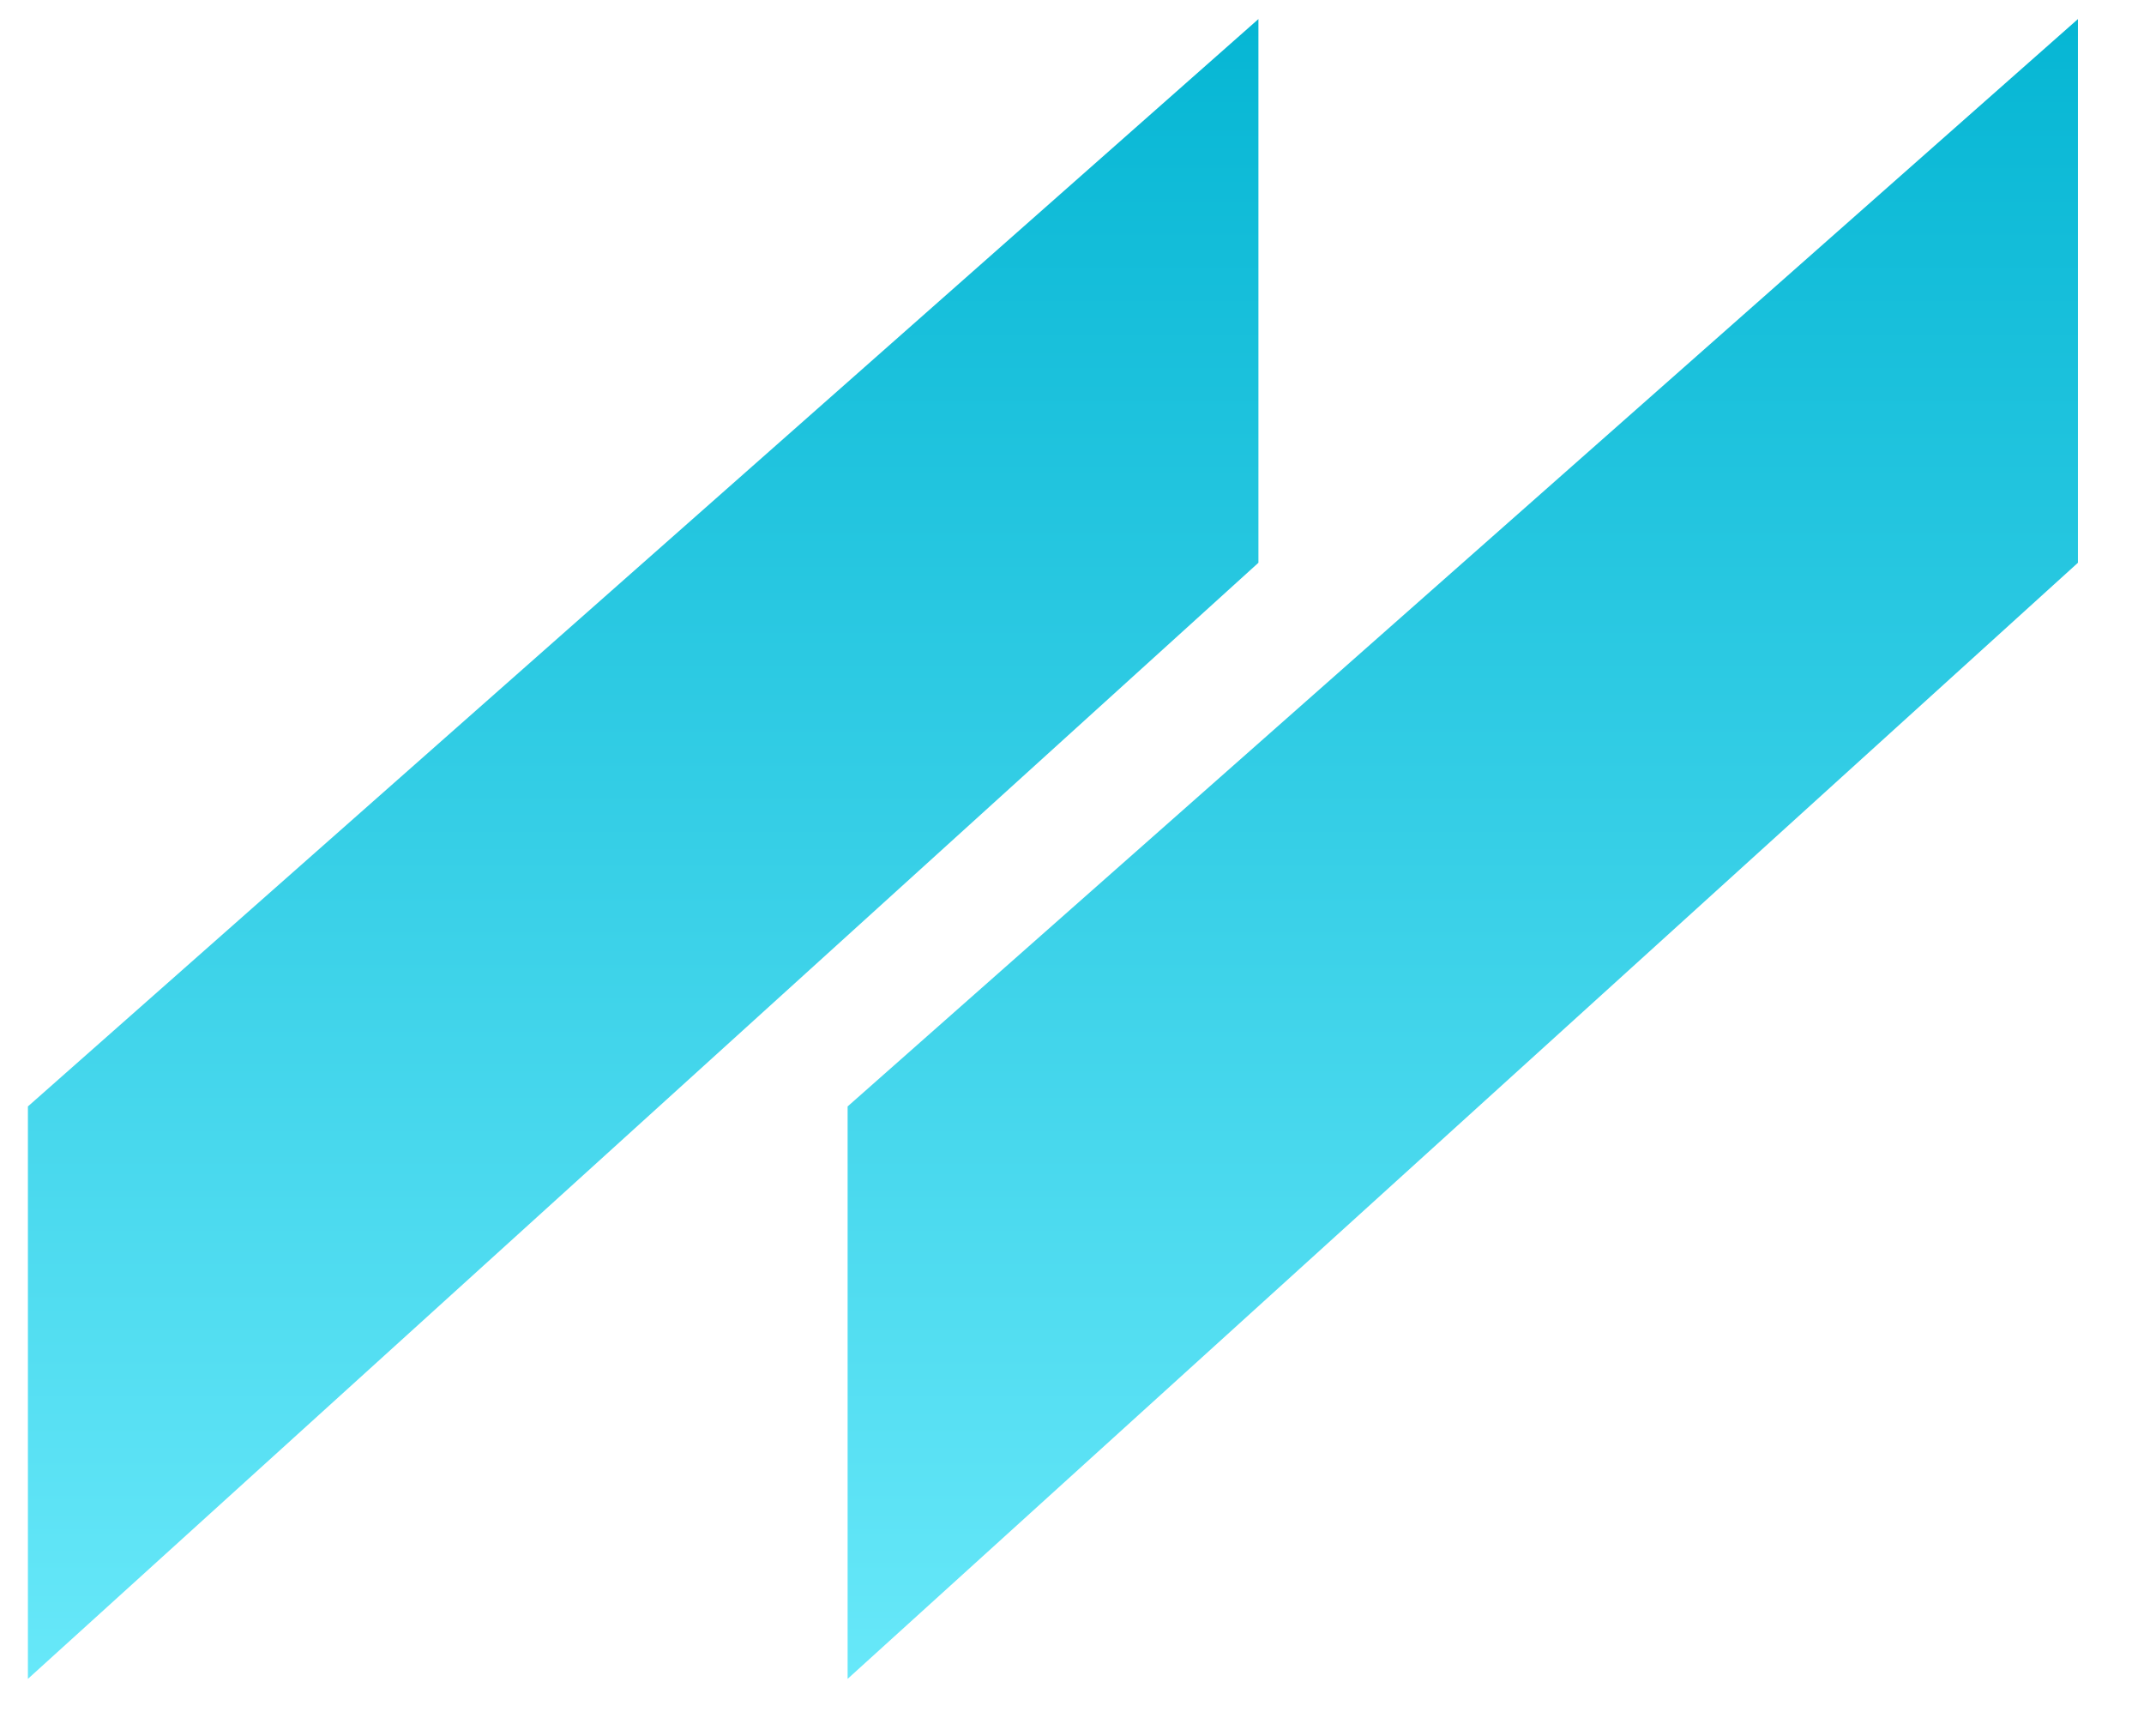
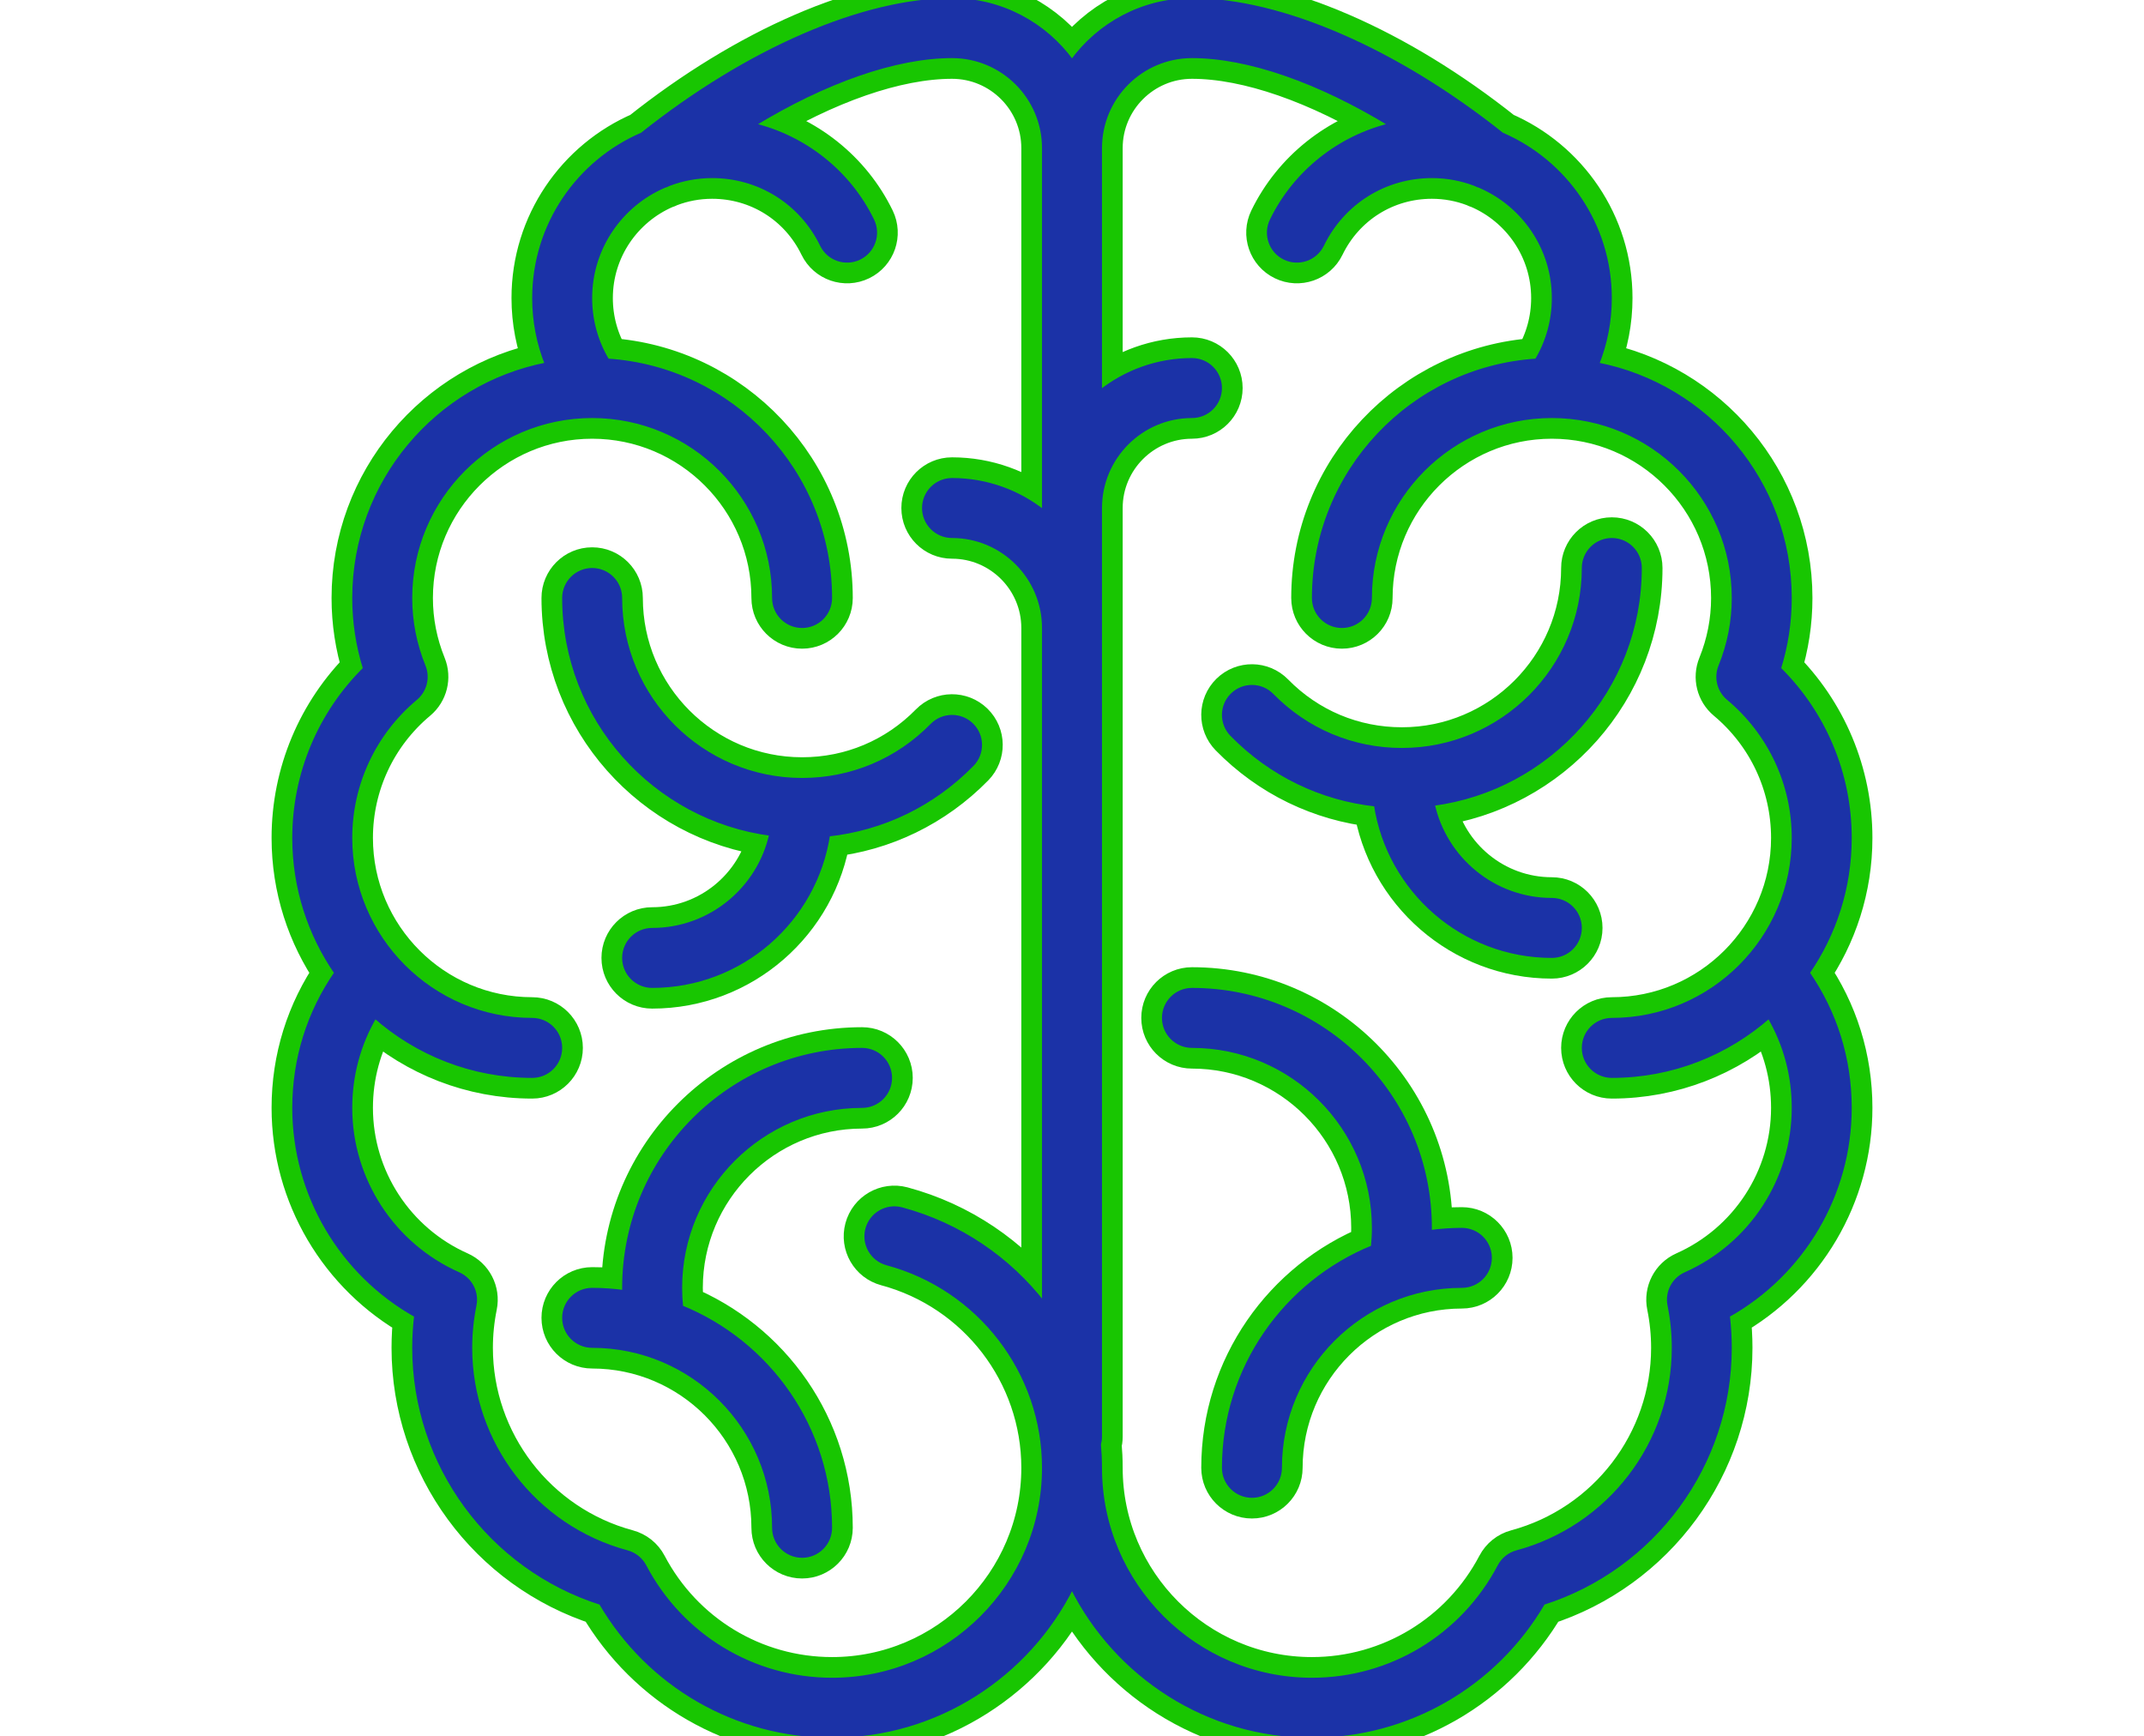
- <svg xmlns="http://www.w3.org/2000/svg" xmlns:xlink="http://www.w3.org/1999/xlink" version="1.1" preserveAspectRatio="xMidYMid meet" viewBox="344.564 330.278 111.737 91.218" width="53.87" height="43.61">
-   <defs>
-     <path d="M453.3 331.28L453.3 359.85L388.64 418.5L388.64 388.42L453.3 331.28Z" id="aFZf6T5ED" />
-     <linearGradient id="gradientb2ThqnP5Op" gradientUnits="userSpaceOnUse" x1="420.97" y1="331.28" x2="420.97" y2="418.5">
-       <stop style="stop-color: #06b6d4;stop-opacity: 1" offset="0%" />
-       <stop style="stop-color: #67e8f9;stop-opacity: 1" offset="100%" />
-     </linearGradient>
-     <path d="M410.23 331.28L410.23 359.85L345.56 418.5L345.56 388.42L410.23 331.28Z" id="a9fehgwfM" />
-     <linearGradient id="gradientk1wNV9Ostb" gradientUnits="userSpaceOnUse" x1="377.89" y1="331.28" x2="377.89" y2="418.5">
-       <stop style="stop-color: #06b6d4;stop-opacity: 1" offset="0%" />
-       <stop style="stop-color: #67e8f9;stop-opacity: 1" offset="100%" />
-     </linearGradient>
-   </defs>
-   <g>
+ <svg xmlns="http://www.w3.org/2000/svg" fill="#1b32a7" width="53.87" height="43.61" version="1.1" id="Capa_1" viewBox="0 0 463.00 463.00" xml:space="preserve" transform="matrix(1, 0, 0, 1, 0, 0)rotate(0)" stroke="#1b32a7">
+   <g id="SVGRepo_bgCarrier" stroke-width="0" />
+   <g id="SVGRepo_tracerCarrier" stroke-linecap="round" stroke-linejoin="round" stroke="#18c601" stroke-width="12.038">
    <g>
-       <use xlink:href="#aFZf6T5ED" opacity="1" fill="url(#gradientb2ThqnP5Op)" />
+       <path d="M151.245,222.446C148.054,237.039,135.036,248,119.5,248c-4.142,0-7.5,3.357-7.5,7.5s3.358,7.5,7.5,7.5 c23.774,0,43.522-17.557,46.966-40.386c14.556-1.574,27.993-8.06,38.395-18.677c2.899-2.959,2.85-7.708-0.109-10.606 c-2.958-2.897-7.707-2.851-10.606,0.108C184.947,202.829,172.643,208,159.5,208c-26.743,0-48.5-21.757-48.5-48.5 c0-4.143-3.358-7.5-7.5-7.5s-7.5,3.357-7.5,7.5C96,191.715,120.119,218.384,151.245,222.446z" />
+       <path d="M183,287.5c0-4.143-3.358-7.5-7.5-7.5c-35.014,0-63.5,28.486-63.5,63.5c0,0.362,0.013,0.725,0.019,1.088 C109.23,344.212,106.39,344,103.5,344c-4.142,0-7.5,3.357-7.5,7.5s3.358,7.5,7.5,7.5c26.743,0,48.5,21.757,48.5,48.5 c0,4.143,3.358,7.5,7.5,7.5s7.5-3.357,7.5-7.5c0-26.611-16.462-49.437-39.731-58.867c-0.178-1.699-0.269-3.418-0.269-5.133 c0-26.743,21.757-48.5,48.5-48.5C179.642,295,183,291.643,183,287.5z" />
+       <path d="M439,223.5c0-17.075-6.82-33.256-18.875-45.156c1.909-6.108,2.875-12.426,2.875-18.844 c0-30.874-22.152-56.659-51.394-62.329C373.841,91.6,375,85.628,375,79.5c0-19.557-11.883-36.387-28.806-43.661 C317.999,13.383,287.162,0,263.5,0c-13.153,0-24.817,6.468-32,16.384C224.317,6.468,212.653,0,199.5,0 c-23.662,0-54.499,13.383-82.694,35.839C99.883,43.113,88,59.943,88,79.5c0,6.128,1.159,12.1,3.394,17.671 C62.152,102.841,40,128.626,40,159.5c0,6.418,0.965,12.735,2.875,18.844C30.82,190.244,24,206.425,24,223.5 c0,13.348,4.149,25.741,11.213,35.975C27.872,270.087,24,282.466,24,295.5c0,23.088,12.587,44.242,32.516,55.396 C56.173,353.748,56,356.626,56,359.5c0,31.144,20.315,58.679,49.79,68.063C118.611,449.505,141.965,463,167.5,463 c27.995,0,52.269-16.181,64-39.674c11.731,23.493,36.005,39.674,64,39.674c25.535,0,48.889-13.495,61.71-35.437 c29.475-9.385,49.79-36.92,49.79-68.063c0-2.874-0.173-5.752-0.516-8.604C426.413,339.742,439,318.588,439,295.5 c0-13.034-3.872-25.413-11.213-36.025C434.851,249.241,439,236.848,439,223.5z M167.5,448c-21.029,0-40.191-11.594-50.009-30.256 c-0.973-1.849-2.671-3.208-4.688-3.751C88.19,407.369,71,384.961,71,359.5c0-3.81,0.384-7.626,1.141-11.344 c0.702-3.447-1.087-6.92-4.302-8.35C50.32,332.018,39,314.626,39,295.5c0-8.699,2.256-17.014,6.561-24.379 C56.757,280.992,71.436,287,87.5,287c4.142,0,7.5-3.357,7.5-7.5s-3.358-7.5-7.5-7.5C60.757,272,39,250.243,39,223.5 c0-14.396,6.352-27.964,17.428-37.221c2.5-2.09,3.365-5.555,2.14-8.574C56.2,171.869,55,165.744,55,159.5 c0-26.743,21.757-48.5,48.5-48.5s48.5,21.757,48.5,48.5c0,4.143,3.358,7.5,7.5,7.5s7.5-3.357,7.5-7.5 c0-33.642-26.302-61.243-59.421-63.355C104.577,91.127,103,85.421,103,79.5c0-13.369,8.116-24.875,19.678-29.859 c0.447-0.133,0.885-0.307,1.308-0.527C127.568,47.752,131.447,47,135.5,47c12.557,0,23.767,7.021,29.256,18.325 c1.81,3.727,6.298,5.281,10.023,3.47c3.726-1.809,5.28-6.296,3.47-10.022c-6.266-12.903-18.125-22.177-31.782-25.462 C165.609,21.631,184.454,15,199.5,15c13.509,0,24.5,10.99,24.5,24.5v97.051c-6.739-5.346-15.25-8.551-24.5-8.551 c-4.142,0-7.5,3.357-7.5,7.5s3.358,7.5,7.5,7.5c13.509,0,24.5,10.99,24.5,24.5v180.279c-9.325-12.031-22.471-21.111-37.935-25.266 c-3.999-1.071-8.114,1.297-9.189,5.297c-1.075,4.001,1.297,8.115,5.297,9.189C206.8,343.616,224,366.027,224,391.5 C224,422.654,198.654,448,167.5,448z M395.161,339.807c-3.215,1.43-5.004,4.902-4.302,8.35c0.757,3.718,1.141,7.534,1.141,11.344 c0,25.461-17.19,47.869-41.803,54.493c-2.017,0.543-3.716,1.902-4.688,3.751C335.691,436.406,316.529,448,295.5,448 c-31.154,0-56.5-25.346-56.5-56.5c0-2.109-0.098-4.2-0.281-6.271c0.178-0.641,0.281-1.314,0.281-2.012V135.5 c0-13.51,10.991-24.5,24.5-24.5c4.142,0,7.5-3.357,7.5-7.5s-3.358-7.5-7.5-7.5c-9.25,0-17.761,3.205-24.5,8.551V39.5 c0-13.51,10.991-24.5,24.5-24.5c15.046,0,33.891,6.631,53.033,18.311c-13.657,3.284-25.516,12.559-31.782,25.462 c-1.81,3.727-0.256,8.214,3.47,10.022c3.726,1.81,8.213,0.257,10.023-3.47C303.733,54.021,314.943,47,327.5,47 c4.053,0,7.933,0.752,11.514,2.114c0.422,0.22,0.86,0.393,1.305,0.526C351.883,54.624,360,66.13,360,79.5 c0,5.921-1.577,11.627-4.579,16.645C322.302,98.257,296,125.858,296,159.5c0,4.143,3.358,7.5,7.5,7.5s7.5-3.357,7.5-7.5 c0-26.743,21.757-48.5,48.5-48.5s48.5,21.757,48.5,48.5c0,6.244-1.2,12.369-3.567,18.205c-1.225,3.02-0.36,6.484,2.14,8.574 C417.648,195.536,424,209.104,424,223.5c0,26.743-21.757,48.5-48.5,48.5c-4.142,0-7.5,3.357-7.5,7.5s3.358,7.5,7.5,7.5 c16.064,0,30.743-6.008,41.939-15.879c4.306,7.365,6.561,15.68,6.561,24.379C424,314.626,412.68,332.018,395.161,339.807z" />
+       <path d="M359.5,240c-15.536,0-28.554-10.961-31.745-25.554C358.881,210.384,383,183.715,383,151.5c0-4.143-3.358-7.5-7.5-7.5 s-7.5,3.357-7.5,7.5c0,26.743-21.757,48.5-48.5,48.5c-13.143,0-25.447-5.171-34.646-14.561c-2.898-2.958-7.647-3.007-10.606-0.108 s-3.008,7.647-0.109,10.606c10.402,10.617,23.839,17.103,38.395,18.677C315.978,237.443,335.726,255,359.5,255 c4.142,0,7.5-3.357,7.5-7.5S363.642,240,359.5,240z" />
+       <path d="M335.5,328c-2.89,0-5.73,0.212-8.519,0.588c0.006-0.363,0.019-0.726,0.019-1.088c0-35.014-28.486-63.5-63.5-63.5 c-4.142,0-7.5,3.357-7.5,7.5s3.358,7.5,7.5,7.5c26.743,0,48.5,21.757,48.5,48.5c0,1.714-0.091,3.434-0.269,5.133 C288.462,342.063,272,364.889,272,391.5c0,4.143,3.358,7.5,7.5,7.5s7.5-3.357,7.5-7.5c0-26.743,21.757-48.5,48.5-48.5 c4.142,0,7.5-3.357,7.5-7.5S339.642,328,335.5,328z" />
    </g>
+   </g>
+   <g id="SVGRepo_iconCarrier">
    <g>
-       <use xlink:href="#a9fehgwfM" opacity="1" fill="url(#gradientk1wNV9Ostb)" />
+       <path d="M151.245,222.446C148.054,237.039,135.036,248,119.5,248c-4.142,0-7.5,3.357-7.5,7.5s3.358,7.5,7.5,7.5 c23.774,0,43.522-17.557,46.966-40.386c14.556-1.574,27.993-8.06,38.395-18.677c2.899-2.959,2.85-7.708-0.109-10.606 c-2.958-2.897-7.707-2.851-10.606,0.108C184.947,202.829,172.643,208,159.5,208c-26.743,0-48.5-21.757-48.5-48.5 c0-4.143-3.358-7.5-7.5-7.5s-7.5,3.357-7.5,7.5C96,191.715,120.119,218.384,151.245,222.446z" />
+       <path d="M183,287.5c0-4.143-3.358-7.5-7.5-7.5c-35.014,0-63.5,28.486-63.5,63.5c0,0.362,0.013,0.725,0.019,1.088 C109.23,344.212,106.39,344,103.5,344c-4.142,0-7.5,3.357-7.5,7.5s3.358,7.5,7.5,7.5c26.743,0,48.5,21.757,48.5,48.5 c0,4.143,3.358,7.5,7.5,7.5s7.5-3.357,7.5-7.5c0-26.611-16.462-49.437-39.731-58.867c-0.178-1.699-0.269-3.418-0.269-5.133 c0-26.743,21.757-48.5,48.5-48.5C179.642,295,183,291.643,183,287.5z" />
+       <path d="M439,223.5c0-17.075-6.82-33.256-18.875-45.156c1.909-6.108,2.875-12.426,2.875-18.844 c0-30.874-22.152-56.659-51.394-62.329C373.841,91.6,375,85.628,375,79.5c0-19.557-11.883-36.387-28.806-43.661 C317.999,13.383,287.162,0,263.5,0c-13.153,0-24.817,6.468-32,16.384C224.317,6.468,212.653,0,199.5,0 c-23.662,0-54.499,13.383-82.694,35.839C99.883,43.113,88,59.943,88,79.5c0,6.128,1.159,12.1,3.394,17.671 C62.152,102.841,40,128.626,40,159.5c0,6.418,0.965,12.735,2.875,18.844C30.82,190.244,24,206.425,24,223.5 c0,13.348,4.149,25.741,11.213,35.975C27.872,270.087,24,282.466,24,295.5c0,23.088,12.587,44.242,32.516,55.396 C56.173,353.748,56,356.626,56,359.5c0,31.144,20.315,58.679,49.79,68.063C118.611,449.505,141.965,463,167.5,463 c27.995,0,52.269-16.181,64-39.674c11.731,23.493,36.005,39.674,64,39.674c25.535,0,48.889-13.495,61.71-35.437 c29.475-9.385,49.79-36.92,49.79-68.063c0-2.874-0.173-5.752-0.516-8.604C426.413,339.742,439,318.588,439,295.5 c0-13.034-3.872-25.413-11.213-36.025C434.851,249.241,439,236.848,439,223.5z M167.5,448c-21.029,0-40.191-11.594-50.009-30.256 c-0.973-1.849-2.671-3.208-4.688-3.751C88.19,407.369,71,384.961,71,359.5c0-3.81,0.384-7.626,1.141-11.344 c0.702-3.447-1.087-6.92-4.302-8.35C50.32,332.018,39,314.626,39,295.5c0-8.699,2.256-17.014,6.561-24.379 C56.757,280.992,71.436,287,87.5,287c4.142,0,7.5-3.357,7.5-7.5s-3.358-7.5-7.5-7.5C60.757,272,39,250.243,39,223.5 c0-14.396,6.352-27.964,17.428-37.221c2.5-2.09,3.365-5.555,2.14-8.574C56.2,171.869,55,165.744,55,159.5 c0-26.743,21.757-48.5,48.5-48.5s48.5,21.757,48.5,48.5c0,4.143,3.358,7.5,7.5,7.5s7.5-3.357,7.5-7.5 c0-33.642-26.302-61.243-59.421-63.355C104.577,91.127,103,85.421,103,79.5c0-13.369,8.116-24.875,19.678-29.859 c0.447-0.133,0.885-0.307,1.308-0.527C127.568,47.752,131.447,47,135.5,47c12.557,0,23.767,7.021,29.256,18.325 c1.81,3.727,6.298,5.281,10.023,3.47c3.726-1.809,5.28-6.296,3.47-10.022c-6.266-12.903-18.125-22.177-31.782-25.462 C165.609,21.631,184.454,15,199.5,15c13.509,0,24.5,10.99,24.5,24.5v97.051c-6.739-5.346-15.25-8.551-24.5-8.551 c-4.142,0-7.5,3.357-7.5,7.5s3.358,7.5,7.5,7.5c13.509,0,24.5,10.99,24.5,24.5v180.279c-9.325-12.031-22.471-21.111-37.935-25.266 c-3.999-1.071-8.114,1.297-9.189,5.297c-1.075,4.001,1.297,8.115,5.297,9.189C206.8,343.616,224,366.027,224,391.5 C224,422.654,198.654,448,167.5,448z M395.161,339.807c-3.215,1.43-5.004,4.902-4.302,8.35c0.757,3.718,1.141,7.534,1.141,11.344 c0,25.461-17.19,47.869-41.803,54.493c-2.017,0.543-3.716,1.902-4.688,3.751C335.691,436.406,316.529,448,295.5,448 c-31.154,0-56.5-25.346-56.5-56.5c0-2.109-0.098-4.2-0.281-6.271c0.178-0.641,0.281-1.314,0.281-2.012V135.5 c0-13.51,10.991-24.5,24.5-24.5c4.142,0,7.5-3.357,7.5-7.5s-3.358-7.5-7.5-7.5c-9.25,0-17.761,3.205-24.5,8.551V39.5 c0-13.51,10.991-24.5,24.5-24.5c15.046,0,33.891,6.631,53.033,18.311c-13.657,3.284-25.516,12.559-31.782,25.462 c-1.81,3.727-0.256,8.214,3.47,10.022c3.726,1.81,8.213,0.257,10.023-3.47C303.733,54.021,314.943,47,327.5,47 c4.053,0,7.933,0.752,11.514,2.114c0.422,0.22,0.86,0.393,1.305,0.526C351.883,54.624,360,66.13,360,79.5 c0,5.921-1.577,11.627-4.579,16.645C322.302,98.257,296,125.858,296,159.5c0,4.143,3.358,7.5,7.5,7.5s7.5-3.357,7.5-7.5 c0-26.743,21.757-48.5,48.5-48.5s48.5,21.757,48.5,48.5c0,6.244-1.2,12.369-3.567,18.205c-1.225,3.02-0.36,6.484,2.14,8.574 C417.648,195.536,424,209.104,424,223.5c0,26.743-21.757,48.5-48.5,48.5c-4.142,0-7.5,3.357-7.5,7.5s3.358,7.5,7.5,7.5 c16.064,0,30.743-6.008,41.939-15.879c4.306,7.365,6.561,15.68,6.561,24.379C424,314.626,412.68,332.018,395.161,339.807z" />
+       <path d="M359.5,240c-15.536,0-28.554-10.961-31.745-25.554C358.881,210.384,383,183.715,383,151.5c0-4.143-3.358-7.5-7.5-7.5 s-7.5,3.357-7.5,7.5c0,26.743-21.757,48.5-48.5,48.5c-13.143,0-25.447-5.171-34.646-14.561c-2.898-2.958-7.647-3.007-10.606-0.108 s-3.008,7.647-0.109,10.606c10.402,10.617,23.839,17.103,38.395,18.677C315.978,237.443,335.726,255,359.5,255 c4.142,0,7.5-3.357,7.5-7.5S363.642,240,359.5,240z" />
+       <path d="M335.5,328c-2.89,0-5.73,0.212-8.519,0.588c0.006-0.363,0.019-0.726,0.019-1.088c0-35.014-28.486-63.5-63.5-63.5 c-4.142,0-7.5,3.357-7.5,7.5s3.358,7.5,7.5,7.5c26.743,0,48.5,21.757,48.5,48.5c0,1.714-0.091,3.434-0.269,5.133 C288.462,342.063,272,364.889,272,391.5c0,4.143,3.358,7.5,7.5,7.5s7.5-3.357,7.5-7.5c0-26.743,21.757-48.5,48.5-48.5 c4.142,0,7.5-3.357,7.5-7.5S339.642,328,335.5,328z" />
    </g>
  </g>
</svg>
